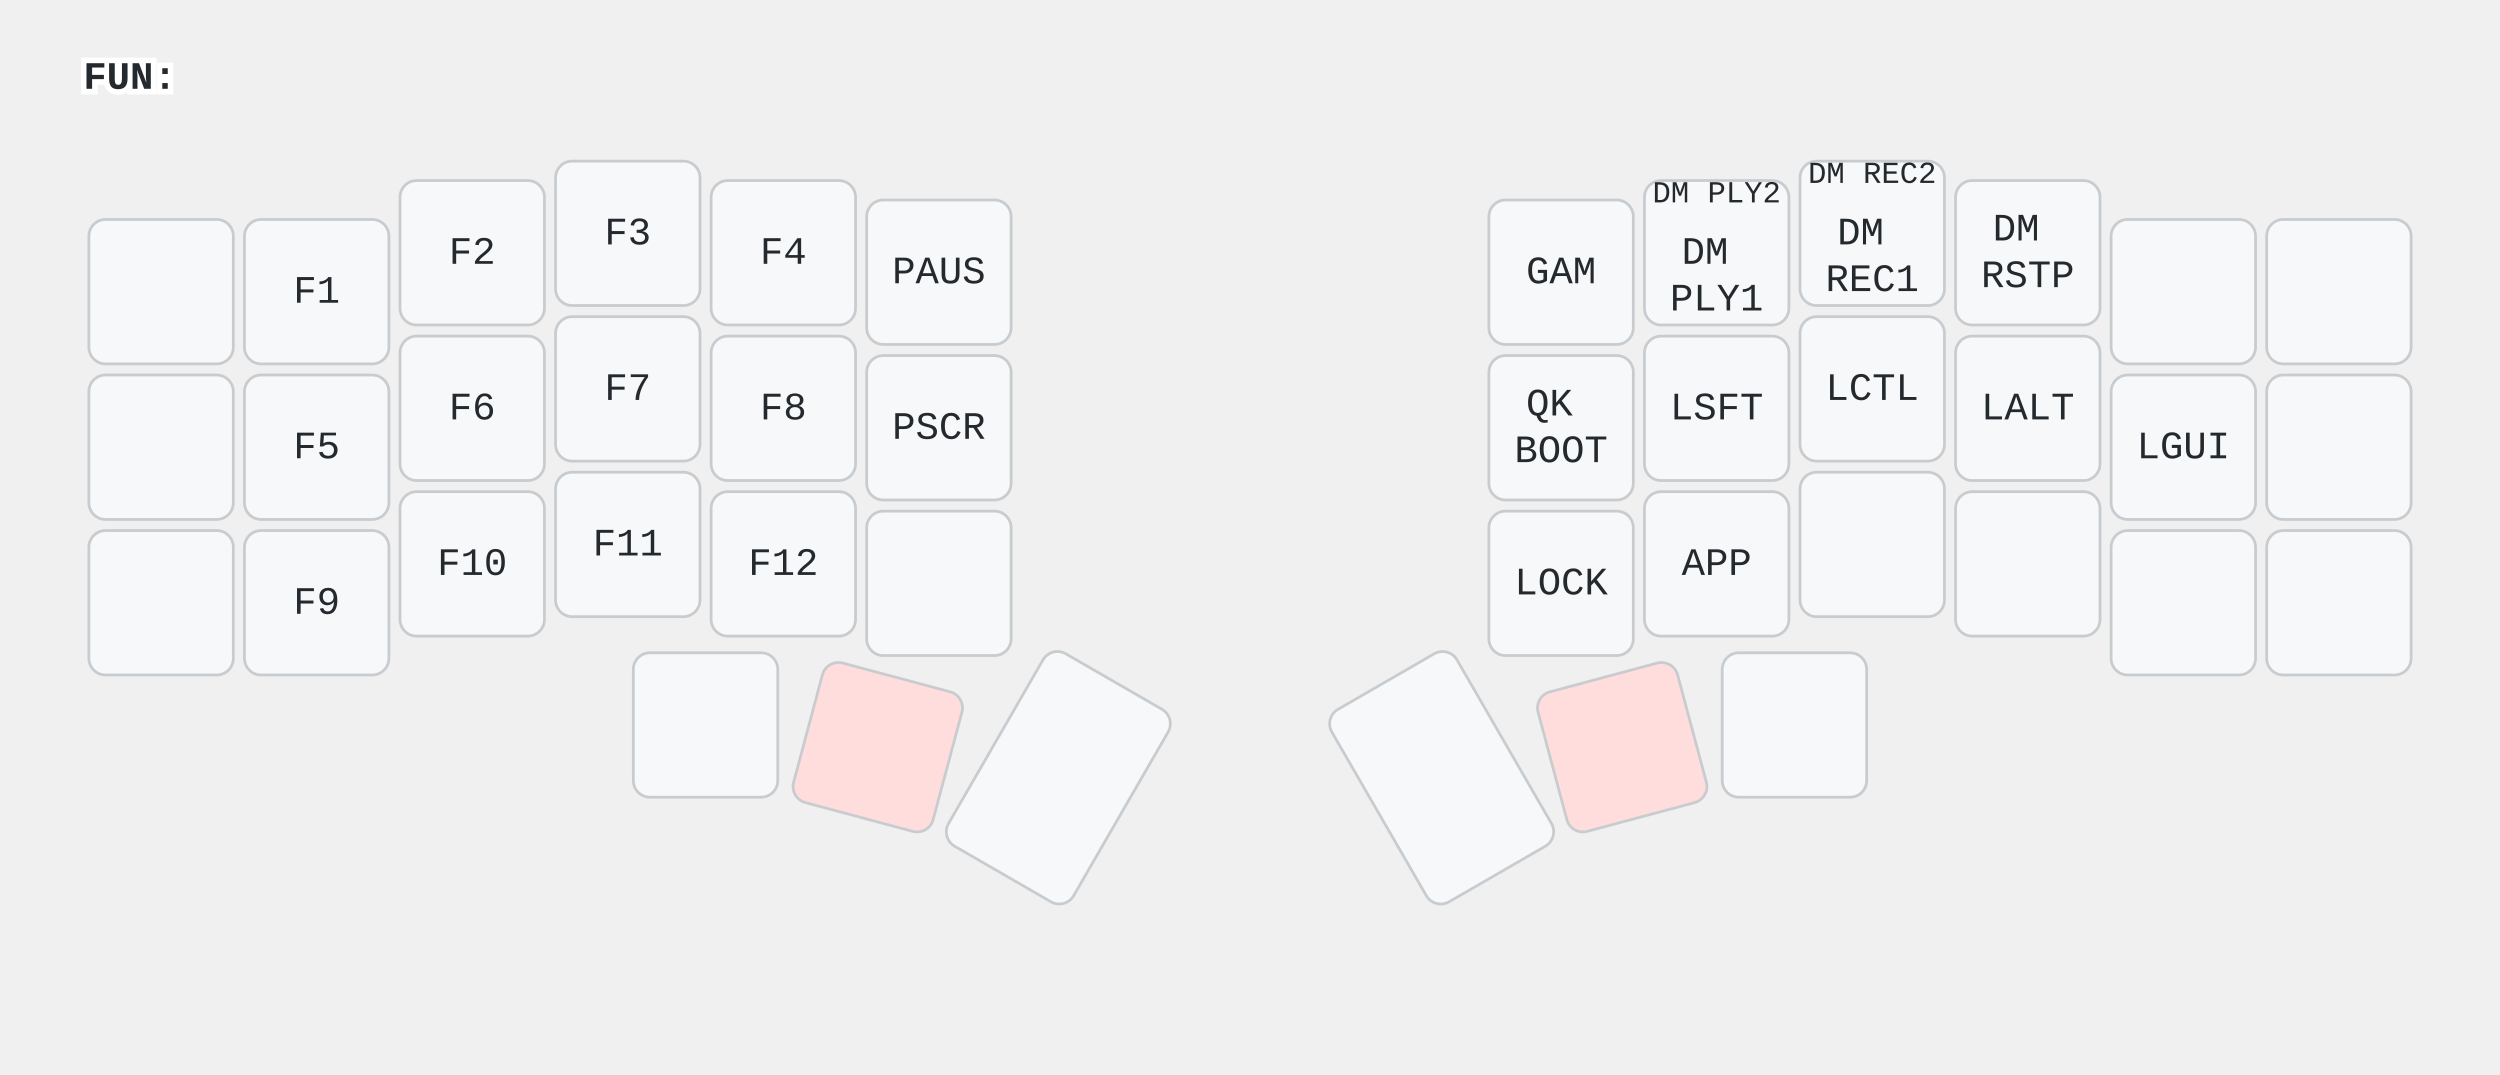
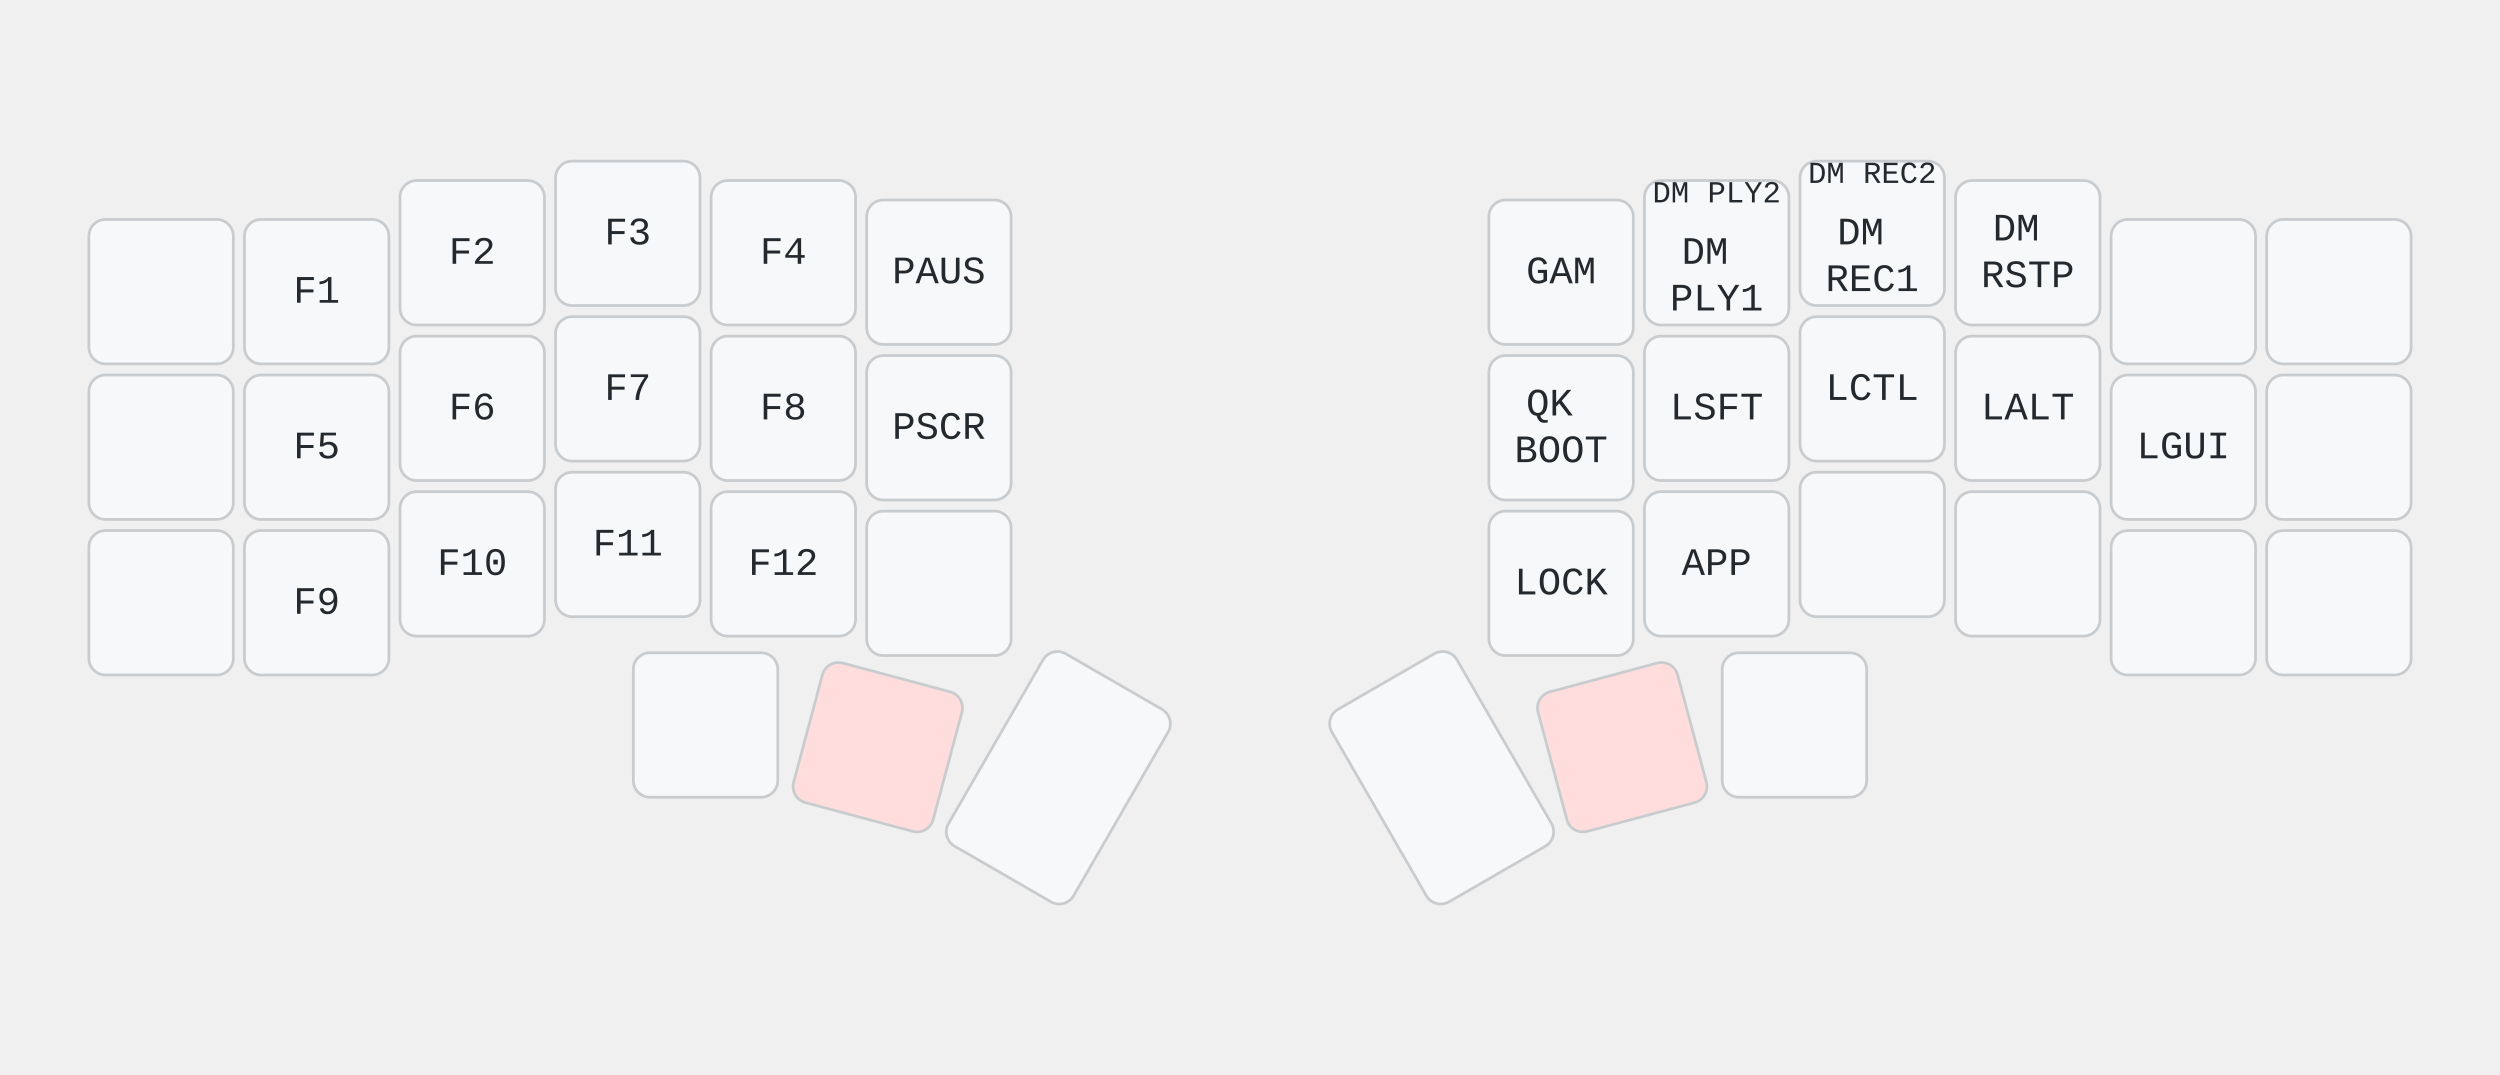
<svg xmlns="http://www.w3.org/2000/svg" width="900" height="387" viewBox="0 0 900 387" class="keymap">
  <style>/* inherit to force styles through use tags */
svg path {
    fill: inherit;
}

/* font and background color specifications */
svg.keymap {
    font-family: SFMono-Regular,Consolas,Liberation Mono,Menlo,monospace;
    font-size: 14px;
    font-kerning: normal;
    text-rendering: optimizeLegibility;
    fill: #24292e;
}

/* default key styling */
rect.key {
    fill: #f6f8fa;
}

rect.key, rect.combo {
    stroke: #c9cccf;
    stroke-width: 1;
}

/* default key side styling, only used is draw_key_sides is set */
rect.side {
    filter: brightness(90%);
}

/* color accent for combo boxes */
rect.combo, rect.combo-separate {
    fill: #cdf;
}

/* color accent for held keys */
rect.held, rect.combo.held {
    fill: #fdd;
}

/* color accent for ghost (optional) keys */
rect.ghost, rect.combo.ghost {
    stroke-dasharray: 4, 4;
    stroke-width: 2;
}

text {
    text-anchor: middle;
    dominant-baseline: middle;
}

/* styling for layer labels */
text.label {
    font-weight: bold;
    text-anchor: start;
    stroke: white;
    stroke-width: 4;
    paint-order: stroke;
}

/* styling for optional footer */
text.footer {
    text-anchor: end;
    dominant-baseline: auto;
    stroke: white;
    stroke-width: 4;
    paint-order: stroke;
}

/* styling for combo tap, and key non-tap label text */
text.combo, text.hold, text.shifted, text.left, text.right {
    font-size: 11px;
}

text.hold {
    text-anchor: middle;
    dominant-baseline: auto;
}

text.shifted {
    text-anchor: middle;
    dominant-baseline: hanging;
}

text.left {
    text-anchor: start;
}

text.right {
    text-anchor: end;
}

text.layer-activator {
    text-decoration: underline;
}

/* styling for hold/shifted label text in combo box */
text.combo.hold, text.combo.shifted, text.combo.left, text.combo.right {
    font-size: 8px;
}

/* lighter symbol for transparent keys */
text.trans {
    fill: #7b7e81;
}

/* styling for combo dendrons */
path.combo {
    stroke-width: 1;
    stroke: gray;
    fill: none;
}

/* Start Tabler Icons Cleanup */
/* cannot use height/width with glyphs */
.icon-tabler &gt; path {
    fill: inherit;
    stroke: inherit;
    stroke-width: 2;
}
/* hide tabler's default box */
.icon-tabler &gt; path[stroke="none"][fill="none"] {
    visibility: hidden;
}
/* End Tabler Icons Cleanup */
</style>
  <g transform="translate(30, 0)" class="layer-FUN">
-     <text x="0" y="28" class="label" id="FUN">FUN:</text>
    <g transform="translate(0, 56)">
      <g transform="translate(28, 49)" class="key keypos-0">
        <rect rx="6" ry="6" x="-26" y="-26" width="52" height="52" class="key" />
      </g>
      <g transform="translate(84, 49)" class="key keypos-1">
        <rect rx="6" ry="6" x="-26" y="-26" width="52" height="52" class="key" />
        <text x="0" y="0" class="key tap">F1</text>
      </g>
      <g transform="translate(140, 35)" class="key keypos-2">
        <rect rx="6" ry="6" x="-26" y="-26" width="52" height="52" class="key" />
        <text x="0" y="0" class="key tap">F2</text>
      </g>
      <g transform="translate(196, 28)" class="key keypos-3">
        <rect rx="6" ry="6" x="-26" y="-26" width="52" height="52" class="key" />
        <text x="0" y="0" class="key tap">F3</text>
      </g>
      <g transform="translate(252, 35)" class="key keypos-4">
        <rect rx="6" ry="6" x="-26" y="-26" width="52" height="52" class="key" />
        <text x="0" y="0" class="key tap">F4</text>
      </g>
      <g transform="translate(308, 42)" class="key keypos-5">
        <rect rx="6" ry="6" x="-26" y="-26" width="52" height="52" class="key" />
        <text x="0" y="0" class="key tap">PAUS</text>
      </g>
      <g transform="translate(532, 42)" class="key keypos-6">
        <rect rx="6" ry="6" x="-26" y="-26" width="52" height="52" class="key" />
        <text x="0" y="0" class="key tap">GAM</text>
      </g>
      <g transform="translate(588, 35)" class="key keypos-7">
        <rect rx="6" ry="6" x="-26" y="-26" width="52" height="52" class="key" />
        <text x="0" y="0" class="key tap">
          <tspan x="0" dy="-0.0em">DM</tspan>
          <tspan x="0" dy="1.2em">PLY1</tspan>
        </text>
        <text x="0" y="-24" class="key shifted">DM PLY2</text>
      </g>
      <g transform="translate(644, 28)" class="key keypos-8">
        <rect rx="6" ry="6" x="-26" y="-26" width="52" height="52" class="key" />
        <text x="0" y="0" class="key tap">
          <tspan x="0" dy="-0.0em">DM</tspan>
          <tspan x="0" dy="1.2em">REC1</tspan>
        </text>
        <text x="0" y="-24" class="key shifted">DM REC2</text>
      </g>
      <g transform="translate(700, 35)" class="key keypos-9">
        <rect rx="6" ry="6" x="-26" y="-26" width="52" height="52" class="key" />
        <text x="0" y="0" class="key tap">
          <tspan x="0" dy="-0.6em">DM</tspan>
          <tspan x="0" dy="1.2em">RSTP</tspan>
        </text>
      </g>
      <g transform="translate(756, 49)" class="key keypos-10">
        <rect rx="6" ry="6" x="-26" y="-26" width="52" height="52" class="key" />
      </g>
      <g transform="translate(812, 49)" class="key keypos-11">
        <rect rx="6" ry="6" x="-26" y="-26" width="52" height="52" class="key" />
      </g>
      <g transform="translate(28, 105)" class="key keypos-12">
        <rect rx="6" ry="6" x="-26" y="-26" width="52" height="52" class="key" />
      </g>
      <g transform="translate(84, 105)" class="key keypos-13">
        <rect rx="6" ry="6" x="-26" y="-26" width="52" height="52" class="key" />
        <text x="0" y="0" class="key tap">F5</text>
      </g>
      <g transform="translate(140, 91)" class="key keypos-14">
        <rect rx="6" ry="6" x="-26" y="-26" width="52" height="52" class="key" />
        <text x="0" y="0" class="key tap">F6</text>
      </g>
      <g transform="translate(196, 84)" class="key keypos-15">
        <rect rx="6" ry="6" x="-26" y="-26" width="52" height="52" class="key" />
        <text x="0" y="0" class="key tap">F7</text>
      </g>
      <g transform="translate(252, 91)" class="key keypos-16">
        <rect rx="6" ry="6" x="-26" y="-26" width="52" height="52" class="key" />
        <text x="0" y="0" class="key tap">F8</text>
      </g>
      <g transform="translate(308, 98)" class="key keypos-17">
        <rect rx="6" ry="6" x="-26" y="-26" width="52" height="52" class="key" />
        <text x="0" y="0" class="key tap">PSCR</text>
      </g>
      <g transform="translate(532, 98)" class="key keypos-18">
        <rect rx="6" ry="6" x="-26" y="-26" width="52" height="52" class="key" />
        <text x="0" y="0" class="key tap">
          <tspan x="0" dy="-0.6em">QK</tspan>
          <tspan x="0" dy="1.2em">BOOT</tspan>
        </text>
      </g>
      <g transform="translate(588, 91)" class="key keypos-19">
        <rect rx="6" ry="6" x="-26" y="-26" width="52" height="52" class="key" />
        <text x="0" y="0" class="key tap">LSFT</text>
      </g>
      <g transform="translate(644, 84)" class="key keypos-20">
        <rect rx="6" ry="6" x="-26" y="-26" width="52" height="52" class="key" />
        <text x="0" y="0" class="key tap">LCTL</text>
      </g>
      <g transform="translate(700, 91)" class="key keypos-21">
        <rect rx="6" ry="6" x="-26" y="-26" width="52" height="52" class="key" />
        <text x="0" y="0" class="key tap">LALT</text>
      </g>
      <g transform="translate(756, 105)" class="key keypos-22">
        <rect rx="6" ry="6" x="-26" y="-26" width="52" height="52" class="key" />
        <text x="0" y="0" class="key tap">LGUI</text>
      </g>
      <g transform="translate(812, 105)" class="key keypos-23">
        <rect rx="6" ry="6" x="-26" y="-26" width="52" height="52" class="key" />
      </g>
      <g transform="translate(28, 161)" class="key keypos-24">
        <rect rx="6" ry="6" x="-26" y="-26" width="52" height="52" class="key" />
      </g>
      <g transform="translate(84, 161)" class="key keypos-25">
        <rect rx="6" ry="6" x="-26" y="-26" width="52" height="52" class="key" />
        <text x="0" y="0" class="key tap">F9</text>
      </g>
      <g transform="translate(140, 147)" class="key keypos-26">
        <rect rx="6" ry="6" x="-26" y="-26" width="52" height="52" class="key" />
        <text x="0" y="0" class="key tap">F10</text>
      </g>
      <g transform="translate(196, 140)" class="key keypos-27">
        <rect rx="6" ry="6" x="-26" y="-26" width="52" height="52" class="key" />
        <text x="0" y="0" class="key tap">F11</text>
      </g>
      <g transform="translate(252, 147)" class="key keypos-28">
        <rect rx="6" ry="6" x="-26" y="-26" width="52" height="52" class="key" />
        <text x="0" y="0" class="key tap">F12</text>
      </g>
      <g transform="translate(308, 154)" class="key keypos-29">
        <rect rx="6" ry="6" x="-26" y="-26" width="52" height="52" class="key" />
      </g>
      <g transform="translate(532, 154)" class="key keypos-30">
        <rect rx="6" ry="6" x="-26" y="-26" width="52" height="52" class="key" />
        <text x="0" y="0" class="key tap">LOCK</text>
      </g>
      <g transform="translate(588, 147)" class="key keypos-31">
        <rect rx="6" ry="6" x="-26" y="-26" width="52" height="52" class="key" />
        <text x="0" y="0" class="key tap">APP</text>
      </g>
      <g transform="translate(644, 140)" class="key keypos-32">
        <rect rx="6" ry="6" x="-26" y="-26" width="52" height="52" class="key" />
      </g>
      <g transform="translate(700, 147)" class="key keypos-33">
        <rect rx="6" ry="6" x="-26" y="-26" width="52" height="52" class="key" />
      </g>
      <g transform="translate(756, 161)" class="key keypos-34">
        <rect rx="6" ry="6" x="-26" y="-26" width="52" height="52" class="key" />
      </g>
      <g transform="translate(812, 161)" class="key keypos-35">
        <rect rx="6" ry="6" x="-26" y="-26" width="52" height="52" class="key" />
      </g>
      <g transform="translate(224, 205)" class="key keypos-36">
        <rect rx="6" ry="6" x="-26" y="-26" width="52" height="52" class="key" />
      </g>
      <g transform="translate(286, 213) rotate(15.0)" class="key held keypos-37">
        <rect rx="6" ry="6" x="-26" y="-26" width="52" height="52" class="key held" />
      </g>
      <g transform="translate(351, 224) rotate(30.0)" class="key keypos-38">
        <rect rx="6" ry="6" x="-26" y="-40" width="52" height="80" class="key" />
      </g>
      <g transform="translate(489, 224) rotate(-30.0)" class="key keypos-39">
        <rect rx="6" ry="6" x="-26" y="-40" width="52" height="80" class="key" />
      </g>
      <g transform="translate(554, 213) rotate(-15.0)" class="key held keypos-40">
        <rect rx="6" ry="6" x="-26" y="-26" width="52" height="52" class="key held" />
      </g>
      <g transform="translate(616, 205)" class="key keypos-41">
        <rect rx="6" ry="6" x="-26" y="-26" width="52" height="52" class="key" />
      </g>
    </g>
  </g>
</svg>
